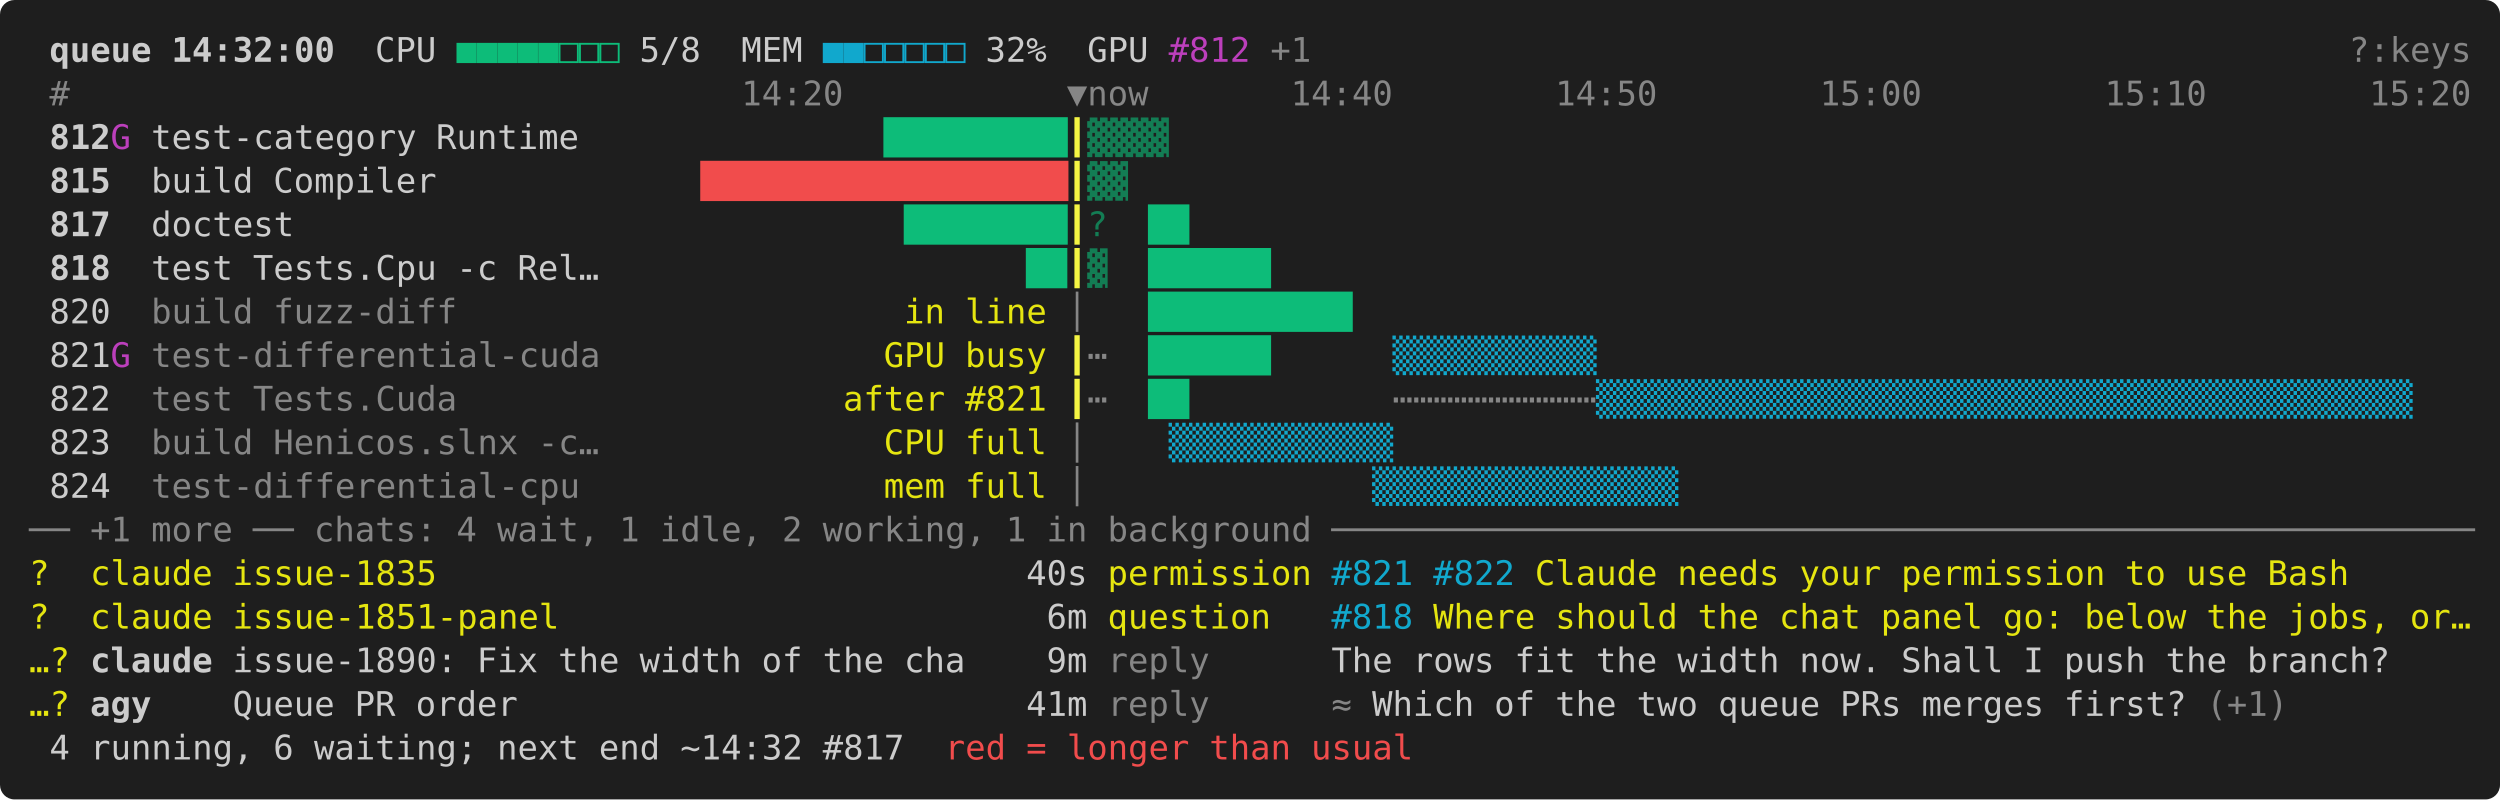
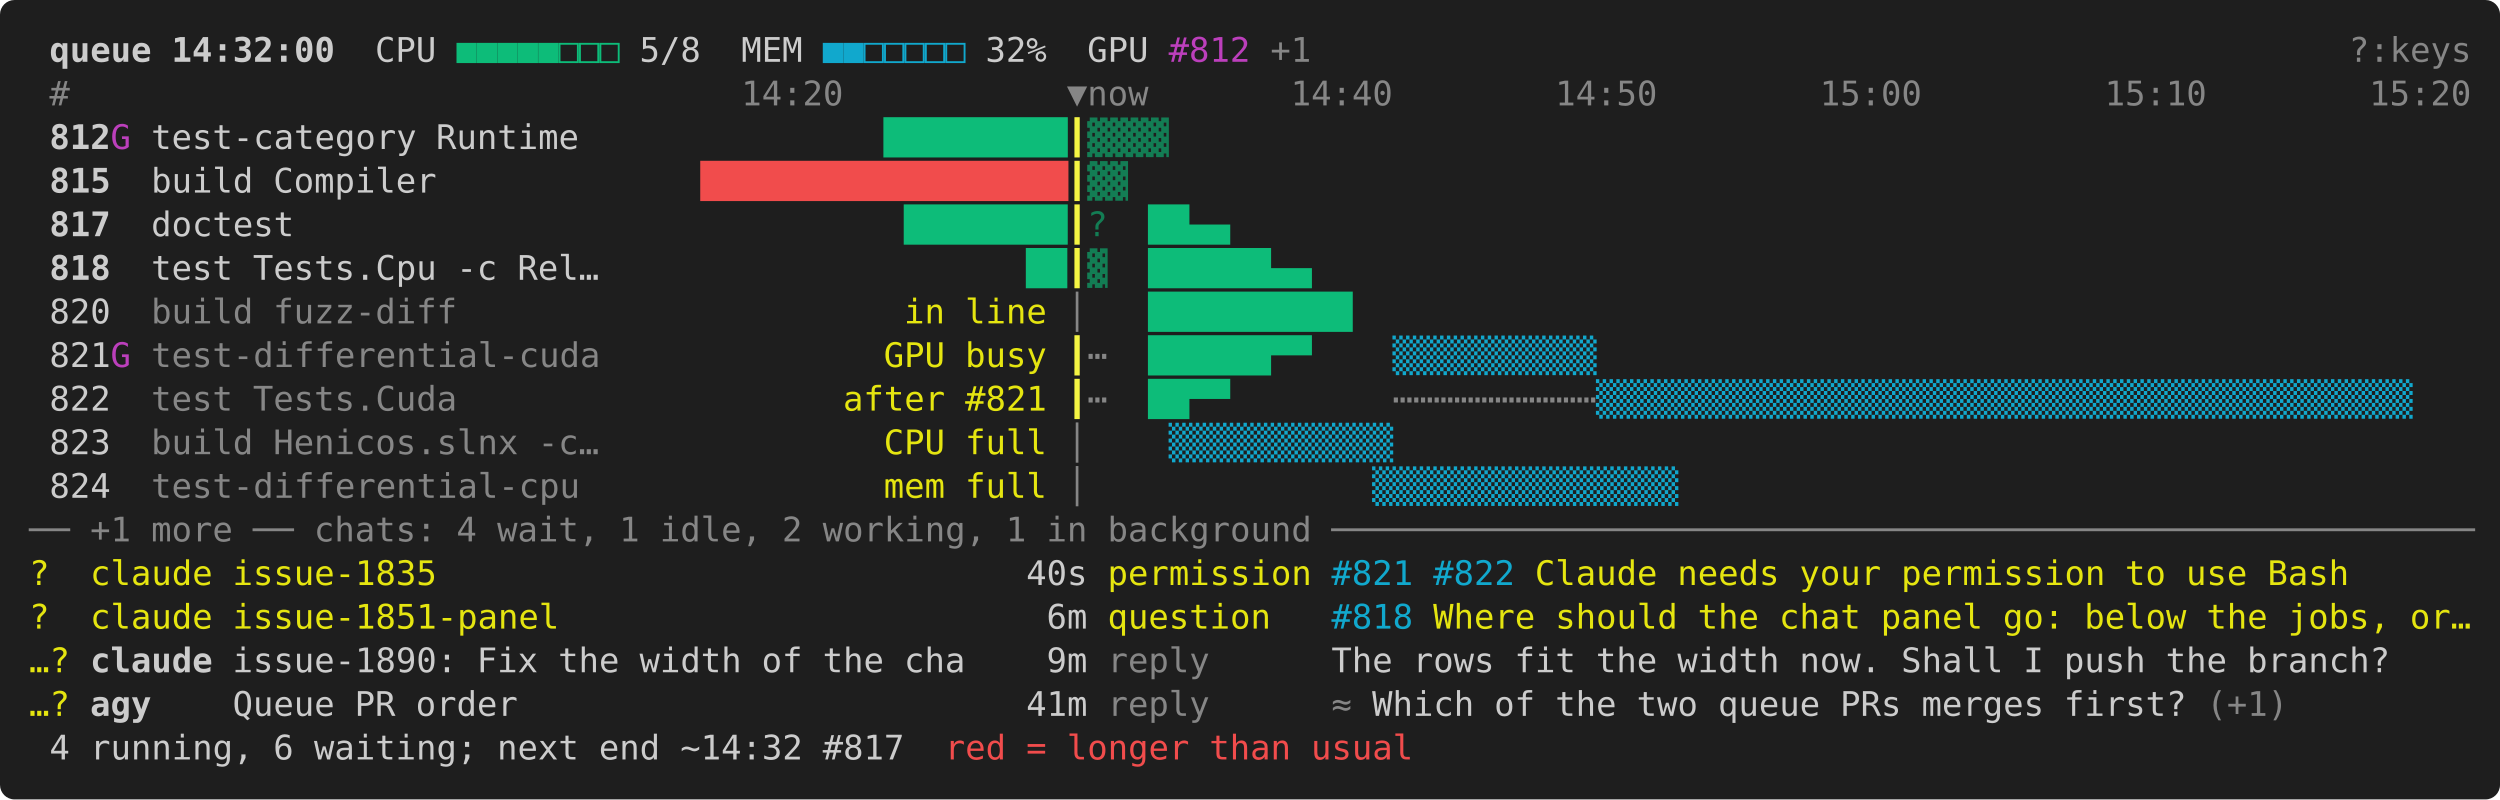
<svg xmlns="http://www.w3.org/2000/svg" width="1032" height="330" viewBox="0 0 1032 330">
  <rect width="100%" height="100%" rx="6" fill="#1e1e1e" />
  <g font-family="ui-monospace, SFMono-Regular, Menlo, Consolas, 'DejaVu Sans Mono', monospace" font-size="14">
    <text y="25.5">
      <tspan x="20.4" textLength="42" lengthAdjust="spacingAndGlyphs" fill="#cccccc" font-weight="bold">queue</tspan>
      <tspan x="70.8" textLength="67.2" lengthAdjust="spacingAndGlyphs" fill="#cccccc" font-weight="bold">14:32:00</tspan>
      <tspan x="154.8" textLength="25.2" lengthAdjust="spacingAndGlyphs" fill="#cccccc">CPU</tspan>
      <tspan x="188.4" textLength="67.2" lengthAdjust="spacingAndGlyphs" fill="#0dbc79">■■■■■□□□</tspan>
      <tspan x="264" textLength="25.2" lengthAdjust="spacingAndGlyphs" fill="#cccccc">5/8</tspan>
      <tspan x="306" textLength="25.2" lengthAdjust="spacingAndGlyphs" fill="#cccccc">MEM</tspan>
      <tspan x="339.6" textLength="58.8" lengthAdjust="spacingAndGlyphs" fill="#11a8cd">■■□□□□□</tspan>
      <tspan x="406.8" textLength="25.2" lengthAdjust="spacingAndGlyphs" fill="#cccccc">32%</tspan>
      <tspan x="448.8" textLength="25.2" lengthAdjust="spacingAndGlyphs" fill="#cccccc">GPU</tspan>
      <tspan x="482.4" textLength="33.6" lengthAdjust="spacingAndGlyphs" fill="#bc3fbc">#812</tspan>
      <tspan x="524.4" textLength="16.8" lengthAdjust="spacingAndGlyphs" fill="#cccccc" fill-opacity="0.6">+1</tspan>
      <tspan x="969.6" textLength="50.4" lengthAdjust="spacingAndGlyphs" fill="#cccccc" fill-opacity="0.6">?:keys</tspan>
    </text>
    <text y="43.5">
      <tspan x="20.4" textLength="8.4" lengthAdjust="spacingAndGlyphs" fill="#cccccc" fill-opacity="0.6">#</tspan>
      <tspan x="306" textLength="42" lengthAdjust="spacingAndGlyphs" fill="#cccccc" fill-opacity="0.6">14:20</tspan>
      <tspan x="440.4" textLength="33.6" lengthAdjust="spacingAndGlyphs" fill="#cccccc" fill-opacity="0.6">▼now</tspan>
      <tspan x="532.8" textLength="42" lengthAdjust="spacingAndGlyphs" fill="#cccccc" fill-opacity="0.6">14:40</tspan>
      <tspan x="642" textLength="42" lengthAdjust="spacingAndGlyphs" fill="#cccccc" fill-opacity="0.6">14:50</tspan>
      <tspan x="751.2" textLength="42" lengthAdjust="spacingAndGlyphs" fill="#cccccc" fill-opacity="0.6">15:00</tspan>
      <tspan x="868.8" textLength="42" lengthAdjust="spacingAndGlyphs" fill="#cccccc" fill-opacity="0.6">15:10</tspan>
      <tspan x="978" textLength="42" lengthAdjust="spacingAndGlyphs" fill="#cccccc" fill-opacity="0.6">15:20</tspan>
    </text>
    <text y="61.5">
      <tspan x="20.4" textLength="25.2" lengthAdjust="spacingAndGlyphs" fill="#cccccc" font-weight="bold">812</tspan>
      <tspan x="45.6" textLength="8.4" lengthAdjust="spacingAndGlyphs" fill="#bc3fbc">G</tspan>
      <tspan x="62.4" textLength="109.2" lengthAdjust="spacingAndGlyphs" fill="#cccccc">test-category</tspan>
      <tspan x="180" textLength="58.8" lengthAdjust="spacingAndGlyphs" fill="#cccccc">Runtime</tspan>
      <tspan x="364.8" textLength="75.6" lengthAdjust="spacingAndGlyphs" fill="#0dbc79">█████████</tspan>
      <tspan x="440.4" textLength="8.4" lengthAdjust="spacingAndGlyphs" fill="#f5f543" font-weight="bold">┃</tspan>
      <tspan x="448.8" textLength="33.6" lengthAdjust="spacingAndGlyphs" fill="#0dbc79" fill-opacity="0.6">▓▓▓▓</tspan>
    </text>
    <text y="79.5">
      <tspan x="20.4" textLength="25.2" lengthAdjust="spacingAndGlyphs" fill="#cccccc" font-weight="bold">815</tspan>
      <tspan x="62.4" textLength="42" lengthAdjust="spacingAndGlyphs" fill="#cccccc">build</tspan>
      <tspan x="112.8" textLength="67.2" lengthAdjust="spacingAndGlyphs" fill="#cccccc">Compiler</tspan>
      <tspan x="289.2" textLength="151.2" lengthAdjust="spacingAndGlyphs" fill="#f14c4c">██████████████████</tspan>
      <tspan x="440.4" textLength="8.4" lengthAdjust="spacingAndGlyphs" fill="#f5f543" font-weight="bold">┃</tspan>
      <tspan x="448.8" textLength="16.8" lengthAdjust="spacingAndGlyphs" fill="#0dbc79" fill-opacity="0.6">▓▓</tspan>
    </text>
    <text y="97.5">
      <tspan x="20.4" textLength="25.2" lengthAdjust="spacingAndGlyphs" fill="#cccccc" font-weight="bold">817</tspan>
      <tspan x="62.4" textLength="58.8" lengthAdjust="spacingAndGlyphs" fill="#cccccc">doctest</tspan>
      <tspan x="373.2" textLength="67.2" lengthAdjust="spacingAndGlyphs" fill="#0dbc79">████████</tspan>
      <tspan x="440.4" textLength="8.4" lengthAdjust="spacingAndGlyphs" fill="#f5f543" font-weight="bold">┃</tspan>
      <tspan x="448.8" textLength="8.4" lengthAdjust="spacingAndGlyphs" fill="#0dbc79" fill-opacity="0.6">?</tspan>
-       <tspan x="474" textLength="16.8" lengthAdjust="spacingAndGlyphs" fill="#0dbc79">██</tspan>
+       <tspan x="474" textLength="33.6" lengthAdjust="spacingAndGlyphs" fill="#0dbc79">██▄▄</tspan>
    </text>
    <text y="115.5">
      <tspan x="20.4" textLength="25.2" lengthAdjust="spacingAndGlyphs" fill="#cccccc" font-weight="bold">818</tspan>
      <tspan x="62.4" textLength="33.6" lengthAdjust="spacingAndGlyphs" fill="#cccccc">test</tspan>
      <tspan x="104.4" textLength="75.6" lengthAdjust="spacingAndGlyphs" fill="#cccccc">Tests.Cpu</tspan>
      <tspan x="188.4" textLength="16.8" lengthAdjust="spacingAndGlyphs" fill="#cccccc">-c</tspan>
      <tspan x="213.6" textLength="33.6" lengthAdjust="spacingAndGlyphs" fill="#cccccc">Rel…</tspan>
      <tspan x="423.6" textLength="16.8" lengthAdjust="spacingAndGlyphs" fill="#0dbc79">██</tspan>
      <tspan x="440.4" textLength="8.4" lengthAdjust="spacingAndGlyphs" fill="#f5f543" font-weight="bold">┃</tspan>
      <tspan x="448.8" textLength="8.4" lengthAdjust="spacingAndGlyphs" fill="#0dbc79" fill-opacity="0.6">▓</tspan>
-       <tspan x="474" textLength="50.4" lengthAdjust="spacingAndGlyphs" fill="#0dbc79">██████</tspan>
+       <tspan x="474" textLength="67.2" lengthAdjust="spacingAndGlyphs" fill="#0dbc79">██████▄▄</tspan>
    </text>
    <text y="133.5">
      <tspan x="20.4" textLength="25.2" lengthAdjust="spacingAndGlyphs" fill="#cccccc">820</tspan>
      <tspan x="62.4" textLength="42" lengthAdjust="spacingAndGlyphs" fill="#cccccc" fill-opacity="0.6">build</tspan>
      <tspan x="112.8" textLength="75.6" lengthAdjust="spacingAndGlyphs" fill="#cccccc" fill-opacity="0.6">fuzz-diff</tspan>
      <tspan x="373.2" textLength="16.8" lengthAdjust="spacingAndGlyphs" fill="#e5e510">in</tspan>
      <tspan x="398.4" textLength="33.6" lengthAdjust="spacingAndGlyphs" fill="#e5e510">line</tspan>
      <tspan x="440.4" textLength="8.4" lengthAdjust="spacingAndGlyphs" fill="#cccccc" fill-opacity="0.6">│</tspan>
      <tspan x="474" textLength="84" lengthAdjust="spacingAndGlyphs" fill="#0dbc79">██████████</tspan>
    </text>
    <text y="151.5">
      <tspan x="20.4" textLength="25.2" lengthAdjust="spacingAndGlyphs" fill="#cccccc">821</tspan>
      <tspan x="45.6" textLength="8.4" lengthAdjust="spacingAndGlyphs" fill="#bc3fbc">G</tspan>
      <tspan x="62.4" textLength="184.8" lengthAdjust="spacingAndGlyphs" fill="#cccccc" fill-opacity="0.6">test-differential-cuda</tspan>
      <tspan x="364.8" textLength="25.2" lengthAdjust="spacingAndGlyphs" fill="#e5e510">GPU</tspan>
      <tspan x="398.4" textLength="33.6" lengthAdjust="spacingAndGlyphs" fill="#e5e510">busy</tspan>
      <tspan x="440.4" textLength="8.4" lengthAdjust="spacingAndGlyphs" fill="#f5f543" font-weight="bold">┃</tspan>
      <tspan x="448.8" textLength="8.4" lengthAdjust="spacingAndGlyphs" fill="#cccccc" fill-opacity="0.6">⋯</tspan>
-       <tspan x="474" textLength="50.4" lengthAdjust="spacingAndGlyphs" fill="#0dbc79">██████</tspan>
+       <tspan x="474" textLength="67.2" lengthAdjust="spacingAndGlyphs" fill="#0dbc79">██████▀▀</tspan>
      <tspan x="574.8" textLength="84" lengthAdjust="spacingAndGlyphs" fill="#11a8cd">▒▒▒▒▒▒▒▒▒▒</tspan>
    </text>
    <text y="169.5">
      <tspan x="20.4" textLength="25.2" lengthAdjust="spacingAndGlyphs" fill="#cccccc">822</tspan>
      <tspan x="62.4" textLength="33.6" lengthAdjust="spacingAndGlyphs" fill="#cccccc" fill-opacity="0.6">test</tspan>
      <tspan x="104.4" textLength="84" lengthAdjust="spacingAndGlyphs" fill="#cccccc" fill-opacity="0.6">Tests.Cuda</tspan>
      <tspan x="348" textLength="42" lengthAdjust="spacingAndGlyphs" fill="#e5e510">after</tspan>
      <tspan x="398.4" textLength="33.6" lengthAdjust="spacingAndGlyphs" fill="#e5e510">#821</tspan>
      <tspan x="440.4" textLength="8.4" lengthAdjust="spacingAndGlyphs" fill="#f5f543" font-weight="bold">┃</tspan>
      <tspan x="448.8" textLength="8.4" lengthAdjust="spacingAndGlyphs" fill="#cccccc" fill-opacity="0.6">⋯</tspan>
-       <tspan x="474" textLength="16.8" lengthAdjust="spacingAndGlyphs" fill="#0dbc79">██</tspan>
+       <tspan x="474" textLength="33.6" lengthAdjust="spacingAndGlyphs" fill="#0dbc79">██▀▀</tspan>
      <tspan x="574.8" textLength="84" lengthAdjust="spacingAndGlyphs" fill="#cccccc" fill-opacity="0.6">⋯⋯⋯⋯⋯⋯⋯⋯⋯⋯</tspan>
      <tspan x="658.8" textLength="336" lengthAdjust="spacingAndGlyphs" fill="#11a8cd">▒▒▒▒▒▒▒▒▒▒▒▒▒▒▒▒▒▒▒▒▒▒▒▒▒▒▒▒▒▒▒▒▒▒▒▒▒▒▒▒</tspan>
    </text>
    <text y="187.5">
      <tspan x="20.4" textLength="25.2" lengthAdjust="spacingAndGlyphs" fill="#cccccc">823</tspan>
      <tspan x="62.4" textLength="42" lengthAdjust="spacingAndGlyphs" fill="#cccccc" fill-opacity="0.6">build</tspan>
      <tspan x="112.8" textLength="100.8" lengthAdjust="spacingAndGlyphs" fill="#cccccc" fill-opacity="0.6">Henicos.slnx</tspan>
      <tspan x="222" textLength="25.2" lengthAdjust="spacingAndGlyphs" fill="#cccccc" fill-opacity="0.6">-c…</tspan>
      <tspan x="364.8" textLength="25.2" lengthAdjust="spacingAndGlyphs" fill="#e5e510">CPU</tspan>
      <tspan x="398.4" textLength="33.6" lengthAdjust="spacingAndGlyphs" fill="#e5e510">full</tspan>
      <tspan x="440.4" textLength="8.4" lengthAdjust="spacingAndGlyphs" fill="#cccccc" fill-opacity="0.6">│</tspan>
      <tspan x="482.4" textLength="92.4" lengthAdjust="spacingAndGlyphs" fill="#11a8cd">▒▒▒▒▒▒▒▒▒▒▒</tspan>
    </text>
    <text y="205.5">
      <tspan x="20.4" textLength="25.2" lengthAdjust="spacingAndGlyphs" fill="#cccccc">824</tspan>
      <tspan x="62.4" textLength="176.4" lengthAdjust="spacingAndGlyphs" fill="#cccccc" fill-opacity="0.6">test-differential-cpu</tspan>
      <tspan x="364.8" textLength="25.2" lengthAdjust="spacingAndGlyphs" fill="#e5e510">mem</tspan>
      <tspan x="398.4" textLength="33.6" lengthAdjust="spacingAndGlyphs" fill="#e5e510">full</tspan>
      <tspan x="440.4" textLength="8.4" lengthAdjust="spacingAndGlyphs" fill="#cccccc" fill-opacity="0.6">│</tspan>
      <tspan x="566.4" textLength="126" lengthAdjust="spacingAndGlyphs" fill="#11a8cd">▒▒▒▒▒▒▒▒▒▒▒▒▒▒▒</tspan>
    </text>
    <text y="223.5">
      <tspan x="12" textLength="16.8" lengthAdjust="spacingAndGlyphs" fill="#cccccc" fill-opacity="0.6">──</tspan>
      <tspan x="37.2" textLength="16.8" lengthAdjust="spacingAndGlyphs" fill="#cccccc" fill-opacity="0.6">+1</tspan>
      <tspan x="62.4" textLength="33.6" lengthAdjust="spacingAndGlyphs" fill="#cccccc" fill-opacity="0.6">more</tspan>
      <tspan x="104.4" textLength="16.8" lengthAdjust="spacingAndGlyphs" fill="#cccccc" fill-opacity="0.6">──</tspan>
      <tspan x="129.6" textLength="50.4" lengthAdjust="spacingAndGlyphs" fill="#cccccc" fill-opacity="0.6">chats:</tspan>
      <tspan x="188.4" textLength="8.4" lengthAdjust="spacingAndGlyphs" fill="#cccccc" fill-opacity="0.6">4</tspan>
      <tspan x="205.2" textLength="42" lengthAdjust="spacingAndGlyphs" fill="#cccccc" fill-opacity="0.6">wait,</tspan>
      <tspan x="255.6" textLength="8.4" lengthAdjust="spacingAndGlyphs" fill="#cccccc" fill-opacity="0.6">1</tspan>
      <tspan x="272.4" textLength="42" lengthAdjust="spacingAndGlyphs" fill="#cccccc" fill-opacity="0.6">idle,</tspan>
      <tspan x="322.8" textLength="8.4" lengthAdjust="spacingAndGlyphs" fill="#cccccc" fill-opacity="0.6">2</tspan>
      <tspan x="339.6" textLength="67.2" lengthAdjust="spacingAndGlyphs" fill="#cccccc" fill-opacity="0.6">working,</tspan>
      <tspan x="415.2" textLength="8.4" lengthAdjust="spacingAndGlyphs" fill="#cccccc" fill-opacity="0.6">1</tspan>
      <tspan x="432" textLength="16.8" lengthAdjust="spacingAndGlyphs" fill="#cccccc" fill-opacity="0.6">in</tspan>
      <tspan x="457.2" textLength="84" lengthAdjust="spacingAndGlyphs" fill="#cccccc" fill-opacity="0.6">background</tspan>
      <tspan x="549.6" textLength="470.4" lengthAdjust="spacingAndGlyphs" fill="#cccccc" fill-opacity="0.6">────────────────────────────────────────────────────────</tspan>
    </text>
    <text y="241.5">
      <tspan x="12" textLength="8.4" lengthAdjust="spacingAndGlyphs" fill="#e5e510">?</tspan>
      <tspan x="37.2" textLength="50.4" lengthAdjust="spacingAndGlyphs" fill="#e5e510">claude</tspan>
      <tspan x="96" textLength="84" lengthAdjust="spacingAndGlyphs" fill="#e5e510">issue-1835</tspan>
      <tspan x="423.6" textLength="25.2" lengthAdjust="spacingAndGlyphs" fill="#cccccc">40s</tspan>
      <tspan x="457.2" textLength="84" lengthAdjust="spacingAndGlyphs" fill="#e5e510">permission</tspan>
      <tspan x="549.6" textLength="33.6" lengthAdjust="spacingAndGlyphs" fill="#11a8cd">#821</tspan>
      <tspan x="591.6" textLength="33.6" lengthAdjust="spacingAndGlyphs" fill="#11a8cd">#822</tspan>
      <tspan x="633.6" textLength="50.4" lengthAdjust="spacingAndGlyphs" fill="#e5e510">Claude</tspan>
      <tspan x="692.4" textLength="42" lengthAdjust="spacingAndGlyphs" fill="#e5e510">needs</tspan>
      <tspan x="742.8" textLength="33.6" lengthAdjust="spacingAndGlyphs" fill="#e5e510">your</tspan>
      <tspan x="784.8" textLength="84" lengthAdjust="spacingAndGlyphs" fill="#e5e510">permission</tspan>
      <tspan x="877.2" textLength="16.8" lengthAdjust="spacingAndGlyphs" fill="#e5e510">to</tspan>
      <tspan x="902.4" textLength="25.2" lengthAdjust="spacingAndGlyphs" fill="#e5e510">use</tspan>
      <tspan x="936" textLength="33.6" lengthAdjust="spacingAndGlyphs" fill="#e5e510">Bash</tspan>
    </text>
    <text y="259.5">
      <tspan x="12" textLength="8.4" lengthAdjust="spacingAndGlyphs" fill="#e5e510">?</tspan>
      <tspan x="37.2" textLength="50.4" lengthAdjust="spacingAndGlyphs" fill="#e5e510">claude</tspan>
      <tspan x="96" textLength="134.4" lengthAdjust="spacingAndGlyphs" fill="#e5e510">issue-1851-panel</tspan>
      <tspan x="432" textLength="16.8" lengthAdjust="spacingAndGlyphs" fill="#cccccc">6m</tspan>
      <tspan x="457.2" textLength="67.2" lengthAdjust="spacingAndGlyphs" fill="#e5e510">question</tspan>
      <tspan x="549.6" textLength="33.6" lengthAdjust="spacingAndGlyphs" fill="#11a8cd">#818</tspan>
      <tspan x="591.6" textLength="42" lengthAdjust="spacingAndGlyphs" fill="#e5e510">Where</tspan>
      <tspan x="642" textLength="50.4" lengthAdjust="spacingAndGlyphs" fill="#e5e510">should</tspan>
      <tspan x="700.8" textLength="25.2" lengthAdjust="spacingAndGlyphs" fill="#e5e510">the</tspan>
      <tspan x="734.4" textLength="33.6" lengthAdjust="spacingAndGlyphs" fill="#e5e510">chat</tspan>
      <tspan x="776.4" textLength="42" lengthAdjust="spacingAndGlyphs" fill="#e5e510">panel</tspan>
      <tspan x="826.8" textLength="25.2" lengthAdjust="spacingAndGlyphs" fill="#e5e510">go:</tspan>
      <tspan x="860.4" textLength="42" lengthAdjust="spacingAndGlyphs" fill="#e5e510">below</tspan>
      <tspan x="910.8" textLength="25.2" lengthAdjust="spacingAndGlyphs" fill="#e5e510">the</tspan>
      <tspan x="944.4" textLength="42" lengthAdjust="spacingAndGlyphs" fill="#e5e510">jobs,</tspan>
      <tspan x="994.8" textLength="25.2" lengthAdjust="spacingAndGlyphs" fill="#e5e510">or…</tspan>
    </text>
    <text y="277.5">
      <tspan x="12" textLength="16.8" lengthAdjust="spacingAndGlyphs" fill="#e5e510">…?</tspan>
      <tspan x="37.2" textLength="50.4" lengthAdjust="spacingAndGlyphs" fill="#cccccc" font-weight="bold">claude</tspan>
      <tspan x="96" textLength="92.4" lengthAdjust="spacingAndGlyphs" fill="#cccccc">issue-1890:</tspan>
      <tspan x="196.8" textLength="25.2" lengthAdjust="spacingAndGlyphs" fill="#cccccc">Fix</tspan>
      <tspan x="230.4" textLength="25.2" lengthAdjust="spacingAndGlyphs" fill="#cccccc">the</tspan>
      <tspan x="264" textLength="42" lengthAdjust="spacingAndGlyphs" fill="#cccccc">width</tspan>
      <tspan x="314.4" textLength="16.8" lengthAdjust="spacingAndGlyphs" fill="#cccccc">of</tspan>
      <tspan x="339.6" textLength="25.2" lengthAdjust="spacingAndGlyphs" fill="#cccccc">the</tspan>
      <tspan x="373.2" textLength="25.2" lengthAdjust="spacingAndGlyphs" fill="#cccccc">cha</tspan>
      <tspan x="432" textLength="16.8" lengthAdjust="spacingAndGlyphs" fill="#cccccc">9m</tspan>
      <tspan x="457.2" textLength="42" lengthAdjust="spacingAndGlyphs" fill="#cccccc" fill-opacity="0.6">reply</tspan>
      <tspan x="549.6" textLength="25.2" lengthAdjust="spacingAndGlyphs" fill="#cccccc">The</tspan>
      <tspan x="583.2" textLength="33.6" lengthAdjust="spacingAndGlyphs" fill="#cccccc">rows</tspan>
      <tspan x="625.2" textLength="25.2" lengthAdjust="spacingAndGlyphs" fill="#cccccc">fit</tspan>
      <tspan x="658.8" textLength="25.2" lengthAdjust="spacingAndGlyphs" fill="#cccccc">the</tspan>
      <tspan x="692.4" textLength="42" lengthAdjust="spacingAndGlyphs" fill="#cccccc">width</tspan>
      <tspan x="742.8" textLength="33.6" lengthAdjust="spacingAndGlyphs" fill="#cccccc">now.</tspan>
      <tspan x="784.8" textLength="42" lengthAdjust="spacingAndGlyphs" fill="#cccccc">Shall</tspan>
      <tspan x="835.2" textLength="8.4" lengthAdjust="spacingAndGlyphs" fill="#cccccc">I</tspan>
      <tspan x="852" textLength="33.6" lengthAdjust="spacingAndGlyphs" fill="#cccccc">push</tspan>
      <tspan x="894" textLength="25.2" lengthAdjust="spacingAndGlyphs" fill="#cccccc">the</tspan>
      <tspan x="927.6" textLength="58.8" lengthAdjust="spacingAndGlyphs" fill="#cccccc">branch?</tspan>
    </text>
    <text y="295.5">
      <tspan x="12" textLength="16.8" lengthAdjust="spacingAndGlyphs" fill="#e5e510">…?</tspan>
      <tspan x="37.2" textLength="25.2" lengthAdjust="spacingAndGlyphs" fill="#cccccc" font-weight="bold">agy</tspan>
      <tspan x="96" textLength="42" lengthAdjust="spacingAndGlyphs" fill="#cccccc">Queue</tspan>
      <tspan x="146.4" textLength="16.8" lengthAdjust="spacingAndGlyphs" fill="#cccccc">PR</tspan>
      <tspan x="171.6" textLength="42" lengthAdjust="spacingAndGlyphs" fill="#cccccc">order</tspan>
      <tspan x="423.6" textLength="25.2" lengthAdjust="spacingAndGlyphs" fill="#cccccc">41m</tspan>
      <tspan x="457.2" textLength="42" lengthAdjust="spacingAndGlyphs" fill="#cccccc" fill-opacity="0.6">reply</tspan>
      <tspan x="549.6" textLength="8.4" lengthAdjust="spacingAndGlyphs" fill="#cccccc" fill-opacity="0.6">≈</tspan>
      <tspan x="566.4" textLength="42" lengthAdjust="spacingAndGlyphs" fill="#cccccc">Which</tspan>
      <tspan x="616.8" textLength="16.8" lengthAdjust="spacingAndGlyphs" fill="#cccccc">of</tspan>
      <tspan x="642" textLength="25.2" lengthAdjust="spacingAndGlyphs" fill="#cccccc">the</tspan>
      <tspan x="675.6" textLength="25.2" lengthAdjust="spacingAndGlyphs" fill="#cccccc">two</tspan>
      <tspan x="709.2" textLength="42" lengthAdjust="spacingAndGlyphs" fill="#cccccc">queue</tspan>
      <tspan x="759.6" textLength="25.2" lengthAdjust="spacingAndGlyphs" fill="#cccccc">PRs</tspan>
      <tspan x="793.2" textLength="50.4" lengthAdjust="spacingAndGlyphs" fill="#cccccc">merges</tspan>
      <tspan x="852" textLength="50.4" lengthAdjust="spacingAndGlyphs" fill="#cccccc">first?</tspan>
      <tspan x="910.8" textLength="33.6" lengthAdjust="spacingAndGlyphs" fill="#cccccc" fill-opacity="0.6">(+1)</tspan>
    </text>
    <text y="313.5">
      <tspan x="20.4" textLength="8.4" lengthAdjust="spacingAndGlyphs" fill="#cccccc">4</tspan>
      <tspan x="37.2" textLength="67.2" lengthAdjust="spacingAndGlyphs" fill="#cccccc">running,</tspan>
      <tspan x="112.8" textLength="8.4" lengthAdjust="spacingAndGlyphs" fill="#cccccc">6</tspan>
      <tspan x="129.6" textLength="67.2" lengthAdjust="spacingAndGlyphs" fill="#cccccc">waiting;</tspan>
      <tspan x="205.2" textLength="33.6" lengthAdjust="spacingAndGlyphs" fill="#cccccc">next</tspan>
      <tspan x="247.2" textLength="25.2" lengthAdjust="spacingAndGlyphs" fill="#cccccc">end</tspan>
      <tspan x="280.8" textLength="50.4" lengthAdjust="spacingAndGlyphs" fill="#cccccc">~14:32</tspan>
      <tspan x="339.6" textLength="33.6" lengthAdjust="spacingAndGlyphs" fill="#cccccc">#817</tspan>
      <tspan x="390" textLength="25.2" lengthAdjust="spacingAndGlyphs" fill="#f14c4c">red</tspan>
      <tspan x="423.6" textLength="8.4" lengthAdjust="spacingAndGlyphs" fill="#f14c4c">=</tspan>
      <tspan x="440.4" textLength="50.4" lengthAdjust="spacingAndGlyphs" fill="#f14c4c">longer</tspan>
      <tspan x="499.2" textLength="33.6" lengthAdjust="spacingAndGlyphs" fill="#f14c4c">than</tspan>
      <tspan x="541.2" textLength="42" lengthAdjust="spacingAndGlyphs" fill="#f14c4c">usual</tspan>
    </text>
  </g>
</svg>
